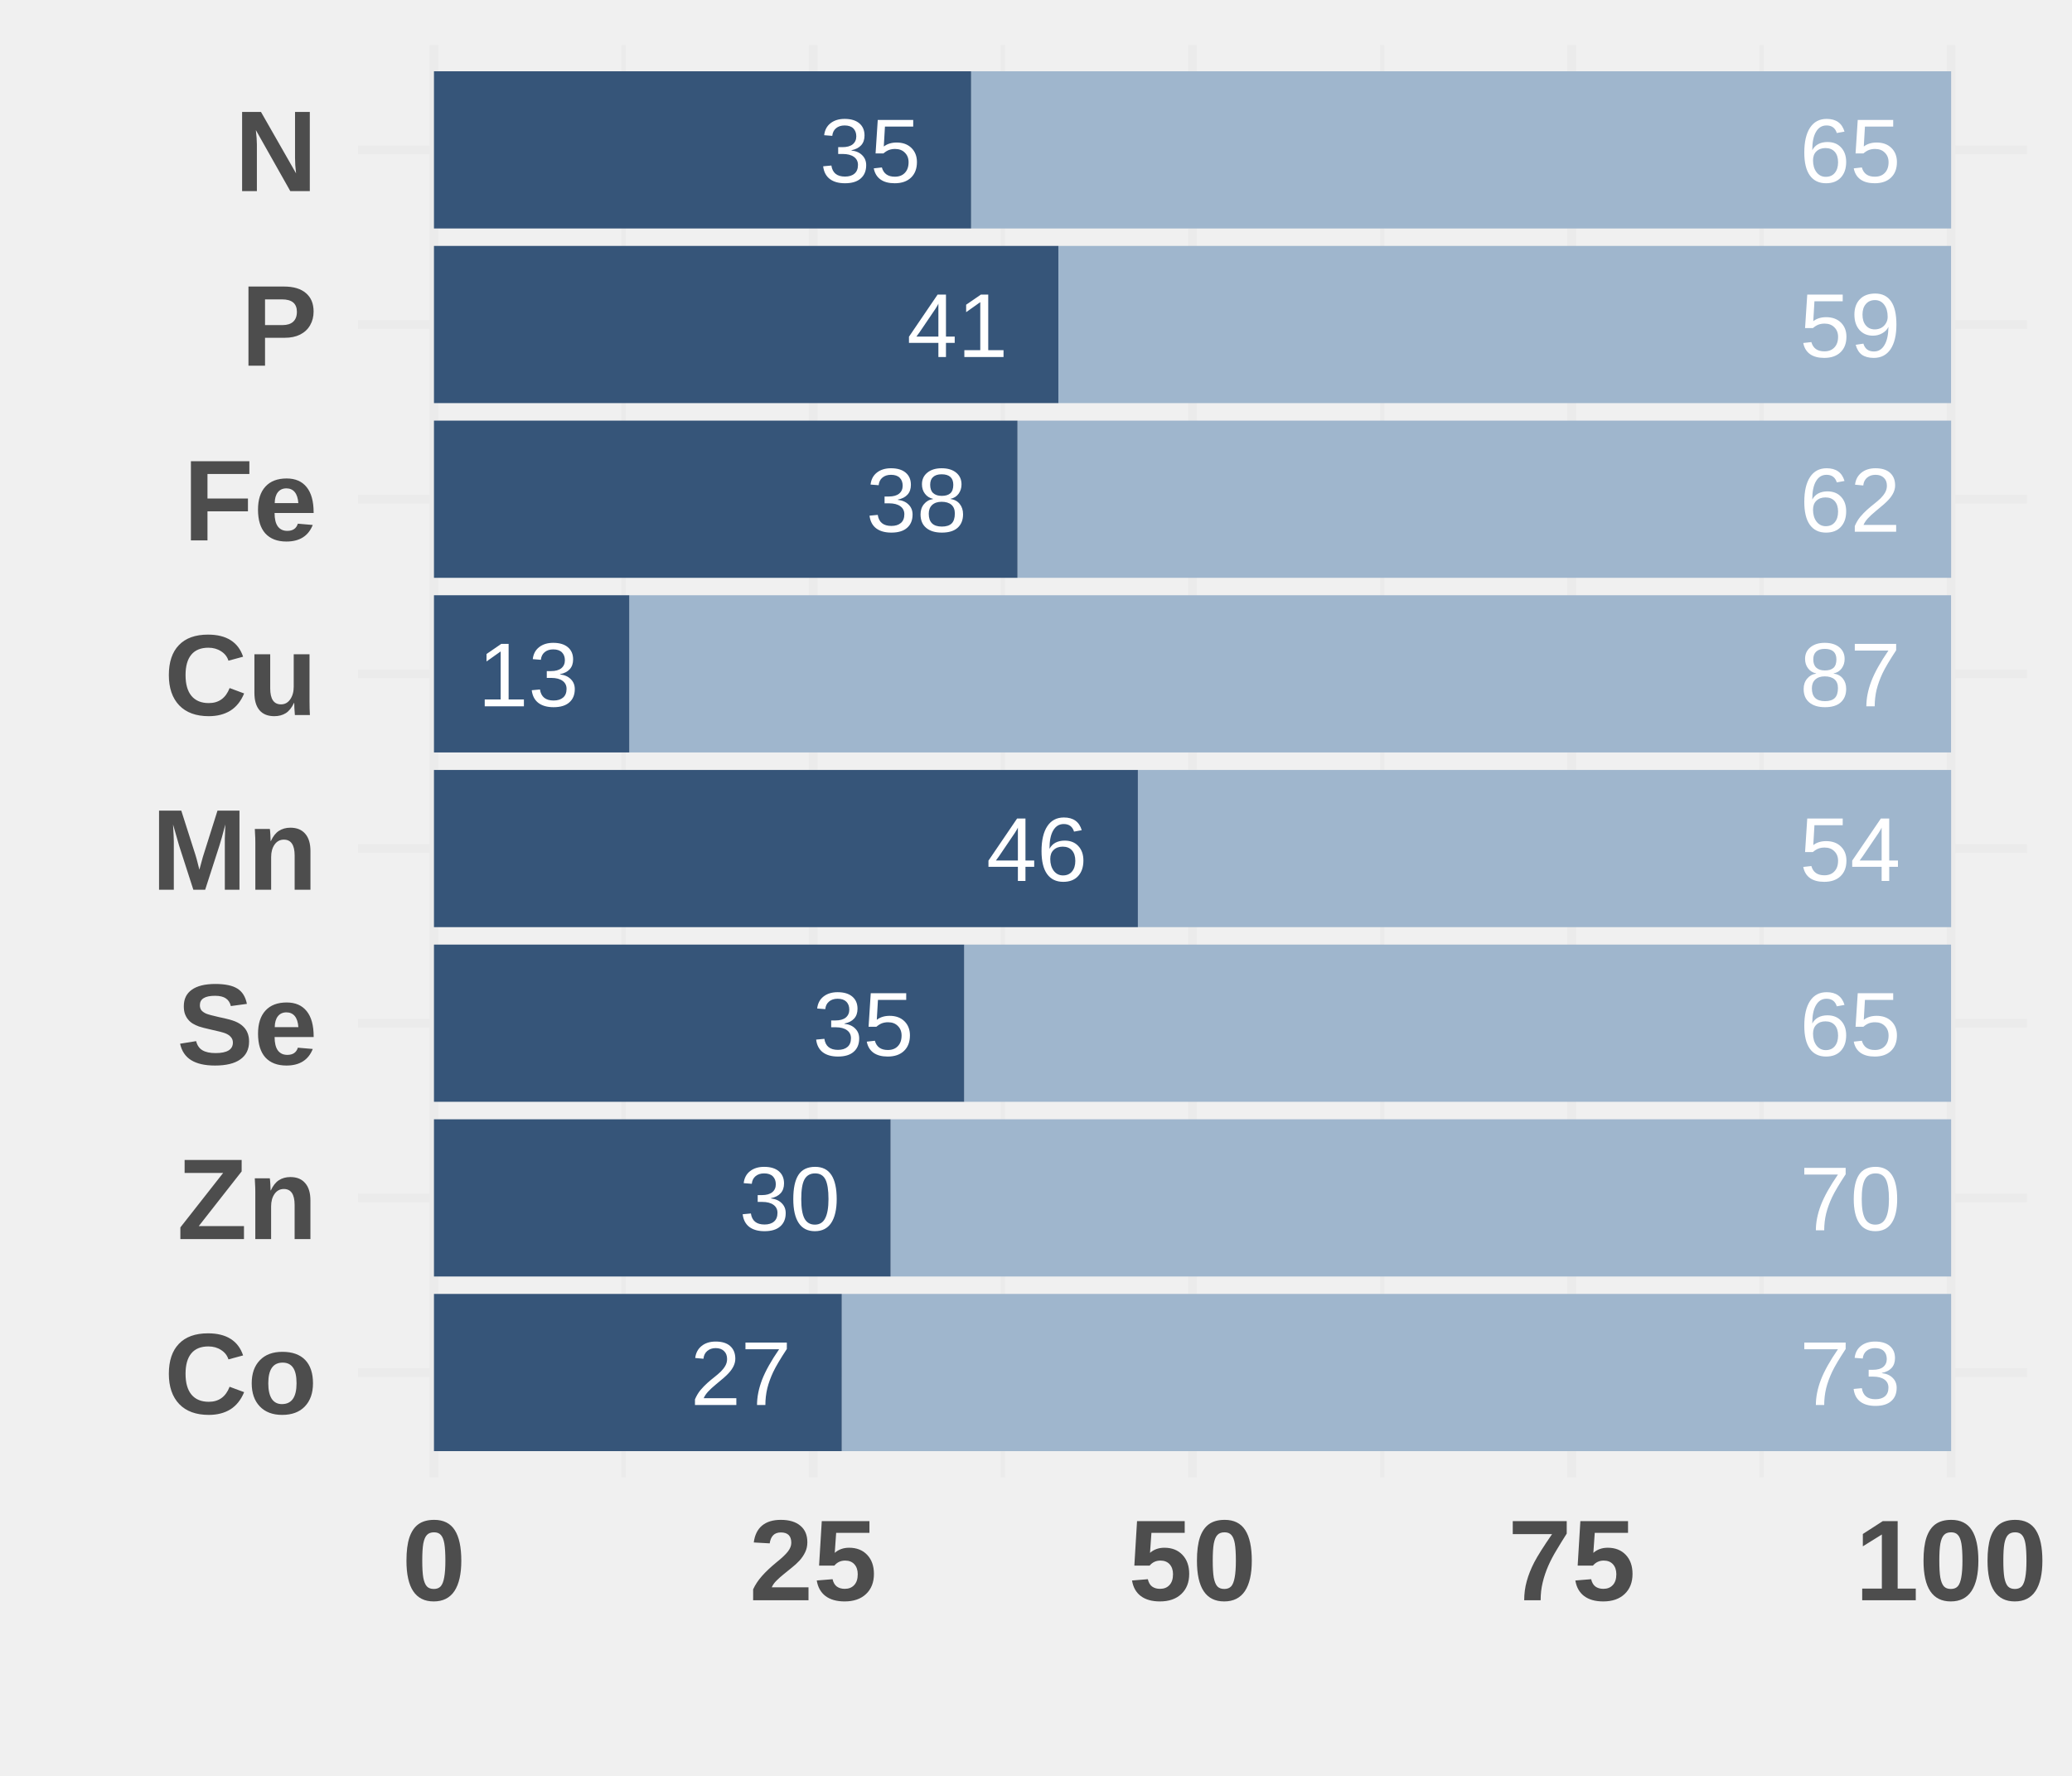
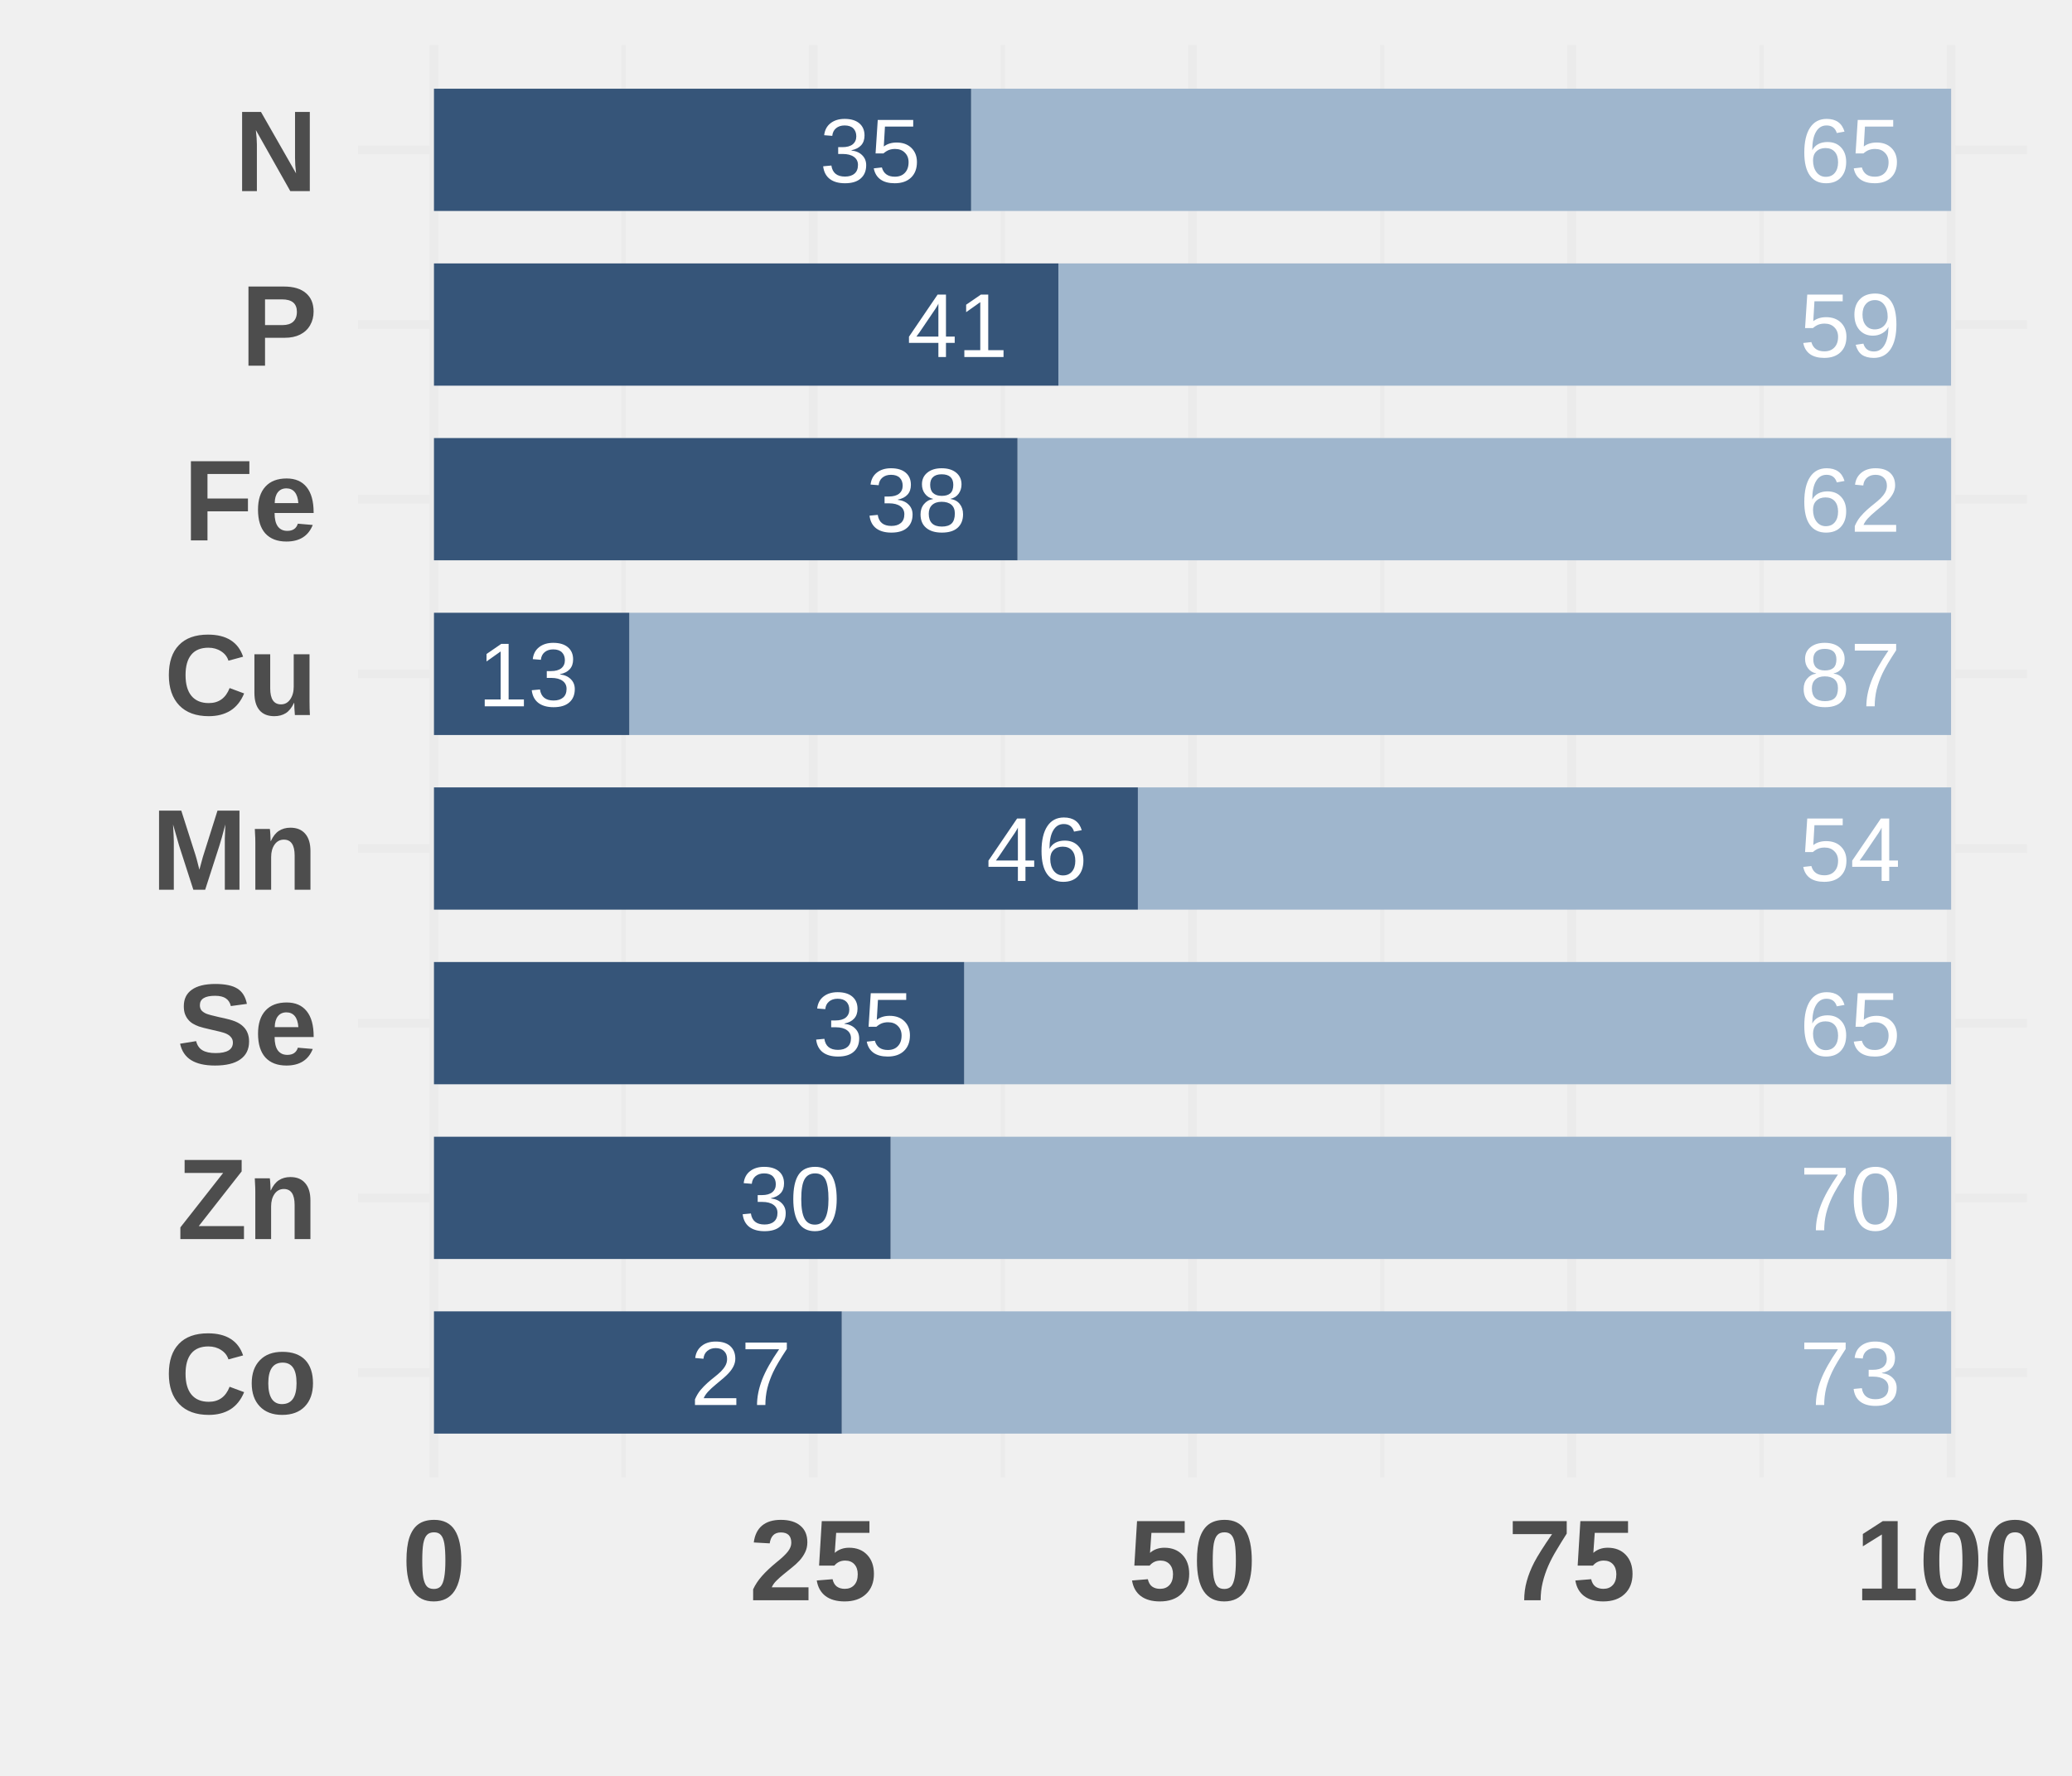
<svg xmlns="http://www.w3.org/2000/svg" class="svglite" width="252.00pt" height="216.00pt" viewBox="0 0 252.00 216.00">
  <defs>
    <style type="text/css">
    .svglite line, .svglite polyline, .svglite polygon, .svglite path, .svglite rect, .svglite circle {
      fill: none;
      stroke: #000000;
      stroke-linecap: round;
      stroke-linejoin: round;
      stroke-miterlimit: 10.00;
    }
    .svglite text {
      white-space: pre;
    }
  </style>
  </defs>
  <rect width="100%" height="100%" style="stroke: none; fill: none;" />
  <defs>
    <clipPath id="cpMC4wMHwyNTIuMDB8MC4wMHwyMTYuMDA=">
      <rect x="0.00" y="0.00" width="252.00" height="216.00" />
    </clipPath>
  </defs>
  <g clip-path="url(#cpMC4wMHwyNTIuMDB8MC4wMHwyMTYuMDA=)">
</g>
  <defs>
    <clipPath id="cpNDMuNTV8MjQ2LjUyfDUuNDh8MTc5LjY5">
      <rect x="43.55" y="5.48" width="202.97" height="174.21" />
    </clipPath>
  </defs>
  <g clip-path="url(#cpNDMuNTV8MjQ2LjUyfDUuNDh8MTc5LjY5)">
    <polyline points="75.84,179.69 75.84,5.48 " style="stroke-width: 0.53; stroke: #EBEBEB; stroke-linecap: butt;" />
    <polyline points="121.97,179.69 121.97,5.48 " style="stroke-width: 0.53; stroke: #EBEBEB; stroke-linecap: butt;" />
    <polyline points="168.10,179.69 168.10,5.48 " style="stroke-width: 0.53; stroke: #EBEBEB; stroke-linecap: butt;" />
    <polyline points="214.23,179.69 214.23,5.48 " style="stroke-width: 0.53; stroke: #EBEBEB; stroke-linecap: butt;" />
    <polyline points="43.55,166.94 246.52,166.94 " style="stroke-width: 1.07; stroke: #EBEBEB; stroke-linecap: butt;" />
    <polyline points="43.55,145.70 246.52,145.70 " style="stroke-width: 1.07; stroke: #EBEBEB; stroke-linecap: butt;" />
    <polyline points="43.55,124.45 246.52,124.45 " style="stroke-width: 1.07; stroke: #EBEBEB; stroke-linecap: butt;" />
    <polyline points="43.55,103.21 246.52,103.21 " style="stroke-width: 1.07; stroke: #EBEBEB; stroke-linecap: butt;" />
    <polyline points="43.55,81.96 246.52,81.96 " style="stroke-width: 1.07; stroke: #EBEBEB; stroke-linecap: butt;" />
    <polyline points="43.55,60.72 246.52,60.72 " style="stroke-width: 1.07; stroke: #EBEBEB; stroke-linecap: butt;" />
    <polyline points="43.55,39.47 246.52,39.47 " style="stroke-width: 1.07; stroke: #EBEBEB; stroke-linecap: butt;" />
    <polyline points="43.55,18.23 246.52,18.23 " style="stroke-width: 1.07; stroke: #EBEBEB; stroke-linecap: butt;" />
    <polyline points="52.78,179.69 52.78,5.48 " style="stroke-width: 1.07; stroke: #EBEBEB; stroke-linecap: butt;" />
    <polyline points="98.90,179.69 98.90,5.48 " style="stroke-width: 1.07; stroke: #EBEBEB; stroke-linecap: butt;" />
    <polyline points="145.03,179.69 145.03,5.48 " style="stroke-width: 1.07; stroke: #EBEBEB; stroke-linecap: butt;" />
    <polyline points="191.16,179.69 191.16,5.48 " style="stroke-width: 1.07; stroke: #EBEBEB; stroke-linecap: butt;" />
    <polyline points="237.29,179.69 237.29,5.48 " style="stroke-width: 1.07; stroke: #EBEBEB; stroke-linecap: butt;" />
-     <rect x="118.11" y="8.67" width="119.19" height="19.12" style="stroke-width: 1.07; stroke: none; stroke-linecap: square; stroke-linejoin: miter; fill: #9FB6CD;" />
-     <rect x="128.71" y="29.91" width="108.58" height="19.12" style="stroke-width: 1.07; stroke: none; stroke-linecap: square; stroke-linejoin: miter; fill: #9FB6CD;" />
-     <rect x="123.75" y="51.16" width="113.55" height="19.12" style="stroke-width: 1.07; stroke: none; stroke-linecap: square; stroke-linejoin: miter; fill: #9FB6CD;" />
-     <rect x="76.52" y="72.40" width="160.77" height="19.12" style="stroke-width: 1.07; stroke: none; stroke-linecap: square; stroke-linejoin: miter; fill: #9FB6CD;" />
-     <rect x="138.39" y="93.65" width="98.91" height="19.12" style="stroke-width: 1.07; stroke: none; stroke-linecap: square; stroke-linejoin: miter; fill: #9FB6CD;" />
-     <rect x="117.25" y="114.89" width="120.04" height="19.12" style="stroke-width: 1.07; stroke: none; stroke-linecap: square; stroke-linejoin: miter; fill: #9FB6CD;" />
-     <rect x="108.32" y="136.14" width="128.98" height="19.12" style="stroke-width: 1.07; stroke: none; stroke-linecap: square; stroke-linejoin: miter; fill: #9FB6CD;" />
-     <rect x="102.38" y="157.38" width="134.92" height="19.12" style="stroke-width: 1.07; stroke: none; stroke-linecap: square; stroke-linejoin: miter; fill: #9FB6CD;" />
-     <rect x="52.78" y="8.67" width="65.33" height="19.12" style="stroke-width: 1.07; stroke: none; stroke-linecap: square; stroke-linejoin: miter; fill: #365579;" />
-     <rect x="52.78" y="29.91" width="75.94" height="19.12" style="stroke-width: 1.07; stroke: none; stroke-linecap: square; stroke-linejoin: miter; fill: #365579;" />
-     <rect x="52.78" y="51.16" width="70.97" height="19.12" style="stroke-width: 1.07; stroke: none; stroke-linecap: square; stroke-linejoin: miter; fill: #365579;" />
-     <rect x="52.78" y="72.40" width="23.75" height="19.12" style="stroke-width: 1.07; stroke: none; stroke-linecap: square; stroke-linejoin: miter; fill: #365579;" />
-     <rect x="52.78" y="93.65" width="85.61" height="19.12" style="stroke-width: 1.07; stroke: none; stroke-linecap: square; stroke-linejoin: miter; fill: #365579;" />
-     <rect x="52.78" y="114.89" width="64.48" height="19.12" style="stroke-width: 1.07; stroke: none; stroke-linecap: square; stroke-linejoin: miter; fill: #365579;" />
-     <rect x="52.78" y="136.14" width="55.54" height="19.12" style="stroke-width: 1.07; stroke: none; stroke-linecap: square; stroke-linejoin: miter; fill: #365579;" />
-     <rect x="52.78" y="157.38" width="49.60" height="19.12" style="stroke-width: 1.07; stroke: none; stroke-linecap: square; stroke-linejoin: miter; fill: #365579;" />
+     <rect x="118.11" y="10.79" width="119.19" height="14.87" style="stroke-width: 1.07; stroke: none; stroke-linecap: square; stroke-linejoin: miter; fill: #9FB6CD;" />
+     <rect x="128.71" y="32.04" width="108.58" height="14.87" style="stroke-width: 1.07; stroke: none; stroke-linecap: square; stroke-linejoin: miter; fill: #9FB6CD;" />
+     <rect x="123.75" y="53.28" width="113.55" height="14.87" style="stroke-width: 1.07; stroke: none; stroke-linecap: square; stroke-linejoin: miter; fill: #9FB6CD;" />
+     <rect x="76.52" y="74.53" width="160.77" height="14.87" style="stroke-width: 1.07; stroke: none; stroke-linecap: square; stroke-linejoin: miter; fill: #9FB6CD;" />
+     <rect x="138.39" y="95.77" width="98.91" height="14.87" style="stroke-width: 1.07; stroke: none; stroke-linecap: square; stroke-linejoin: miter; fill: #9FB6CD;" />
+     <rect x="117.25" y="117.01" width="120.04" height="14.87" style="stroke-width: 1.07; stroke: none; stroke-linecap: square; stroke-linejoin: miter; fill: #9FB6CD;" />
+     <rect x="108.32" y="138.26" width="128.98" height="14.87" style="stroke-width: 1.07; stroke: none; stroke-linecap: square; stroke-linejoin: miter; fill: #9FB6CD;" />
+     <rect x="102.38" y="159.50" width="134.92" height="14.87" style="stroke-width: 1.07; stroke: none; stroke-linecap: square; stroke-linejoin: miter; fill: #9FB6CD;" />
+     <rect x="52.78" y="10.79" width="65.33" height="14.87" style="stroke-width: 1.07; stroke: none; stroke-linecap: square; stroke-linejoin: miter; fill: #365579;" />
+     <rect x="52.78" y="32.04" width="75.94" height="14.87" style="stroke-width: 1.07; stroke: none; stroke-linecap: square; stroke-linejoin: miter; fill: #365579;" />
+     <rect x="52.78" y="53.28" width="70.97" height="14.87" style="stroke-width: 1.07; stroke: none; stroke-linecap: square; stroke-linejoin: miter; fill: #365579;" />
+     <rect x="52.78" y="74.53" width="23.75" height="14.87" style="stroke-width: 1.07; stroke: none; stroke-linecap: square; stroke-linejoin: miter; fill: #365579;" />
+     <rect x="52.78" y="95.77" width="85.61" height="14.87" style="stroke-width: 1.07; stroke: none; stroke-linecap: square; stroke-linejoin: miter; fill: #365579;" />
+     <rect x="52.78" y="117.01" width="64.48" height="14.87" style="stroke-width: 1.07; stroke: none; stroke-linecap: square; stroke-linejoin: miter; fill: #365579;" />
+     <rect x="52.78" y="138.26" width="55.54" height="14.87" style="stroke-width: 1.07; stroke: none; stroke-linecap: square; stroke-linejoin: miter; fill: #365579;" />
+     <rect x="52.78" y="159.50" width="49.60" height="14.87" style="stroke-width: 1.07; stroke: none; stroke-linecap: square; stroke-linejoin: miter; fill: #365579;" />
    <text x="231.16" y="22.18" text-anchor="end" style="font-size: 11.04px;fill: #FFFFFF; font-family: &quot;Arial&quot;;" textLength="12.27px" lengthAdjust="spacingAndGlyphs">65</text>
    <text x="231.16" y="43.42" text-anchor="end" style="font-size: 11.04px;fill: #FFFFFF; font-family: &quot;Arial&quot;;" textLength="12.27px" lengthAdjust="spacingAndGlyphs">59</text>
    <text x="231.16" y="64.67" text-anchor="end" style="font-size: 11.04px;fill: #FFFFFF; font-family: &quot;Arial&quot;;" textLength="12.27px" lengthAdjust="spacingAndGlyphs">62</text>
    <text x="231.16" y="85.91" text-anchor="end" style="font-size: 11.04px;fill: #FFFFFF; font-family: &quot;Arial&quot;;" textLength="12.27px" lengthAdjust="spacingAndGlyphs">87</text>
    <text x="231.16" y="107.15" text-anchor="end" style="font-size: 11.04px;fill: #FFFFFF; font-family: &quot;Arial&quot;;" textLength="12.27px" lengthAdjust="spacingAndGlyphs">54</text>
    <text x="231.16" y="128.40" text-anchor="end" style="font-size: 11.04px;fill: #FFFFFF; font-family: &quot;Arial&quot;;" textLength="12.27px" lengthAdjust="spacingAndGlyphs">65</text>
    <text x="231.16" y="149.64" text-anchor="end" style="font-size: 11.04px;fill: #FFFFFF; font-family: &quot;Arial&quot;;" textLength="12.27px" lengthAdjust="spacingAndGlyphs">70</text>
    <text x="231.16" y="170.89" text-anchor="end" style="font-size: 11.04px;fill: #FFFFFF; font-family: &quot;Arial&quot;;" textLength="12.27px" lengthAdjust="spacingAndGlyphs">73</text>
    <text x="111.97" y="22.18" text-anchor="end" style="font-size: 11.04px;fill: #FFFFFF; font-family: &quot;Arial&quot;;" textLength="12.27px" lengthAdjust="spacingAndGlyphs">35</text>
    <text x="122.58" y="43.42" text-anchor="end" style="font-size: 11.04px;fill: #FFFFFF; font-family: &quot;Arial&quot;;" textLength="12.27px" lengthAdjust="spacingAndGlyphs">41</text>
    <text x="117.61" y="64.67" text-anchor="end" style="font-size: 11.04px;fill: #FFFFFF; font-family: &quot;Arial&quot;;" textLength="12.27px" lengthAdjust="spacingAndGlyphs">38</text>
    <text x="70.39" y="85.91" text-anchor="end" style="font-size: 11.04px;fill: #FFFFFF; font-family: &quot;Arial&quot;;" textLength="12.27px" lengthAdjust="spacingAndGlyphs">13</text>
    <text x="132.25" y="107.15" text-anchor="end" style="font-size: 11.04px;fill: #FFFFFF; font-family: &quot;Arial&quot;;" textLength="12.27px" lengthAdjust="spacingAndGlyphs">46</text>
    <text x="111.12" y="128.40" text-anchor="end" style="font-size: 11.04px;fill: #FFFFFF; font-family: &quot;Arial&quot;;" textLength="12.27px" lengthAdjust="spacingAndGlyphs">35</text>
    <text x="102.18" y="149.64" text-anchor="end" style="font-size: 11.04px;fill: #FFFFFF; font-family: &quot;Arial&quot;;" textLength="12.27px" lengthAdjust="spacingAndGlyphs">30</text>
    <text x="96.24" y="170.89" text-anchor="end" style="font-size: 11.04px;fill: #FFFFFF; font-family: &quot;Arial&quot;;" textLength="12.27px" lengthAdjust="spacingAndGlyphs">27</text>
  </g>
  <g clip-path="url(#cpMC4wMHwyNTIuMDB8MC4wMHwyMTYuMDA=)">
    <text x="38.62" y="171.95" text-anchor="end" style="font-size: 14.00px; font-weight: bold;fill: #4D4D4D; font-family: &quot;Arial&quot;;" textLength="18.66px" lengthAdjust="spacingAndGlyphs">Co</text>
    <text x="38.62" y="150.71" text-anchor="end" style="font-size: 14.00px; font-weight: bold;fill: #4D4D4D; font-family: &quot;Arial&quot;;" textLength="17.09px" lengthAdjust="spacingAndGlyphs">Zn</text>
    <text x="38.62" y="129.46" text-anchor="end" style="font-size: 14.00px; font-weight: bold;fill: #4D4D4D; font-family: &quot;Arial&quot;;" textLength="17.12px" lengthAdjust="spacingAndGlyphs">Se</text>
    <text x="38.62" y="108.22" text-anchor="end" style="font-size: 14.00px; font-weight: bold;fill: #4D4D4D; font-family: &quot;Arial&quot;;" textLength="20.20px" lengthAdjust="spacingAndGlyphs">Mn</text>
    <text x="38.62" y="86.97" text-anchor="end" style="font-size: 14.00px; font-weight: bold;fill: #4D4D4D; font-family: &quot;Arial&quot;;" textLength="18.66px" lengthAdjust="spacingAndGlyphs">Cu</text>
    <text x="38.62" y="65.73" text-anchor="end" style="font-size: 14.00px; font-weight: bold;fill: #4D4D4D; font-family: &quot;Arial&quot;;" textLength="16.33px" lengthAdjust="spacingAndGlyphs">Fe</text>
    <text x="38.62" y="44.48" text-anchor="end" style="font-size: 14.00px; font-weight: bold;fill: #4D4D4D; font-family: &quot;Arial&quot;;" textLength="9.34px" lengthAdjust="spacingAndGlyphs">P</text>
    <text x="38.62" y="23.24" text-anchor="end" style="font-size: 14.00px; font-weight: bold;fill: #4D4D4D; font-family: &quot;Arial&quot;;" textLength="10.11px" lengthAdjust="spacingAndGlyphs">N</text>
    <text x="52.78" y="194.64" text-anchor="middle" style="font-size: 14.00px; font-weight: bold;fill: #4D4D4D; font-family: &quot;Arial&quot;;" textLength="7.78px" lengthAdjust="spacingAndGlyphs">0</text>
    <text x="98.90" y="194.64" text-anchor="middle" style="font-size: 14.00px; font-weight: bold;fill: #4D4D4D; font-family: &quot;Arial&quot;;" textLength="15.57px" lengthAdjust="spacingAndGlyphs">25</text>
    <text x="145.03" y="194.64" text-anchor="middle" style="font-size: 14.00px; font-weight: bold;fill: #4D4D4D; font-family: &quot;Arial&quot;;" textLength="15.57px" lengthAdjust="spacingAndGlyphs">50</text>
    <text x="191.16" y="194.64" text-anchor="middle" style="font-size: 14.00px; font-weight: bold;fill: #4D4D4D; font-family: &quot;Arial&quot;;" textLength="15.57px" lengthAdjust="spacingAndGlyphs">75</text>
    <text x="237.29" y="194.64" text-anchor="middle" style="font-size: 14.00px; font-weight: bold;fill: #4D4D4D; font-family: &quot;Arial&quot;;" textLength="23.35px" lengthAdjust="spacingAndGlyphs">100</text>
  </g>
</svg>
